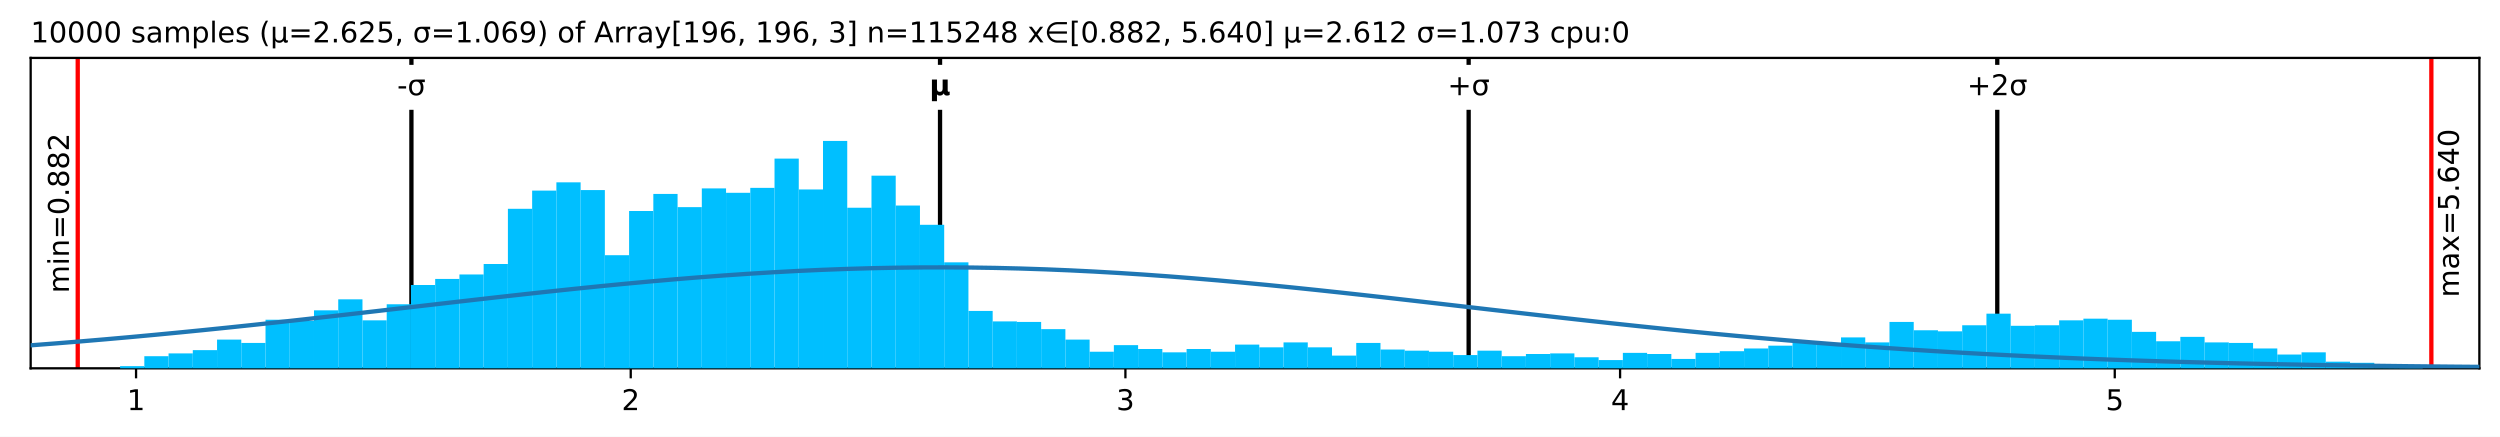
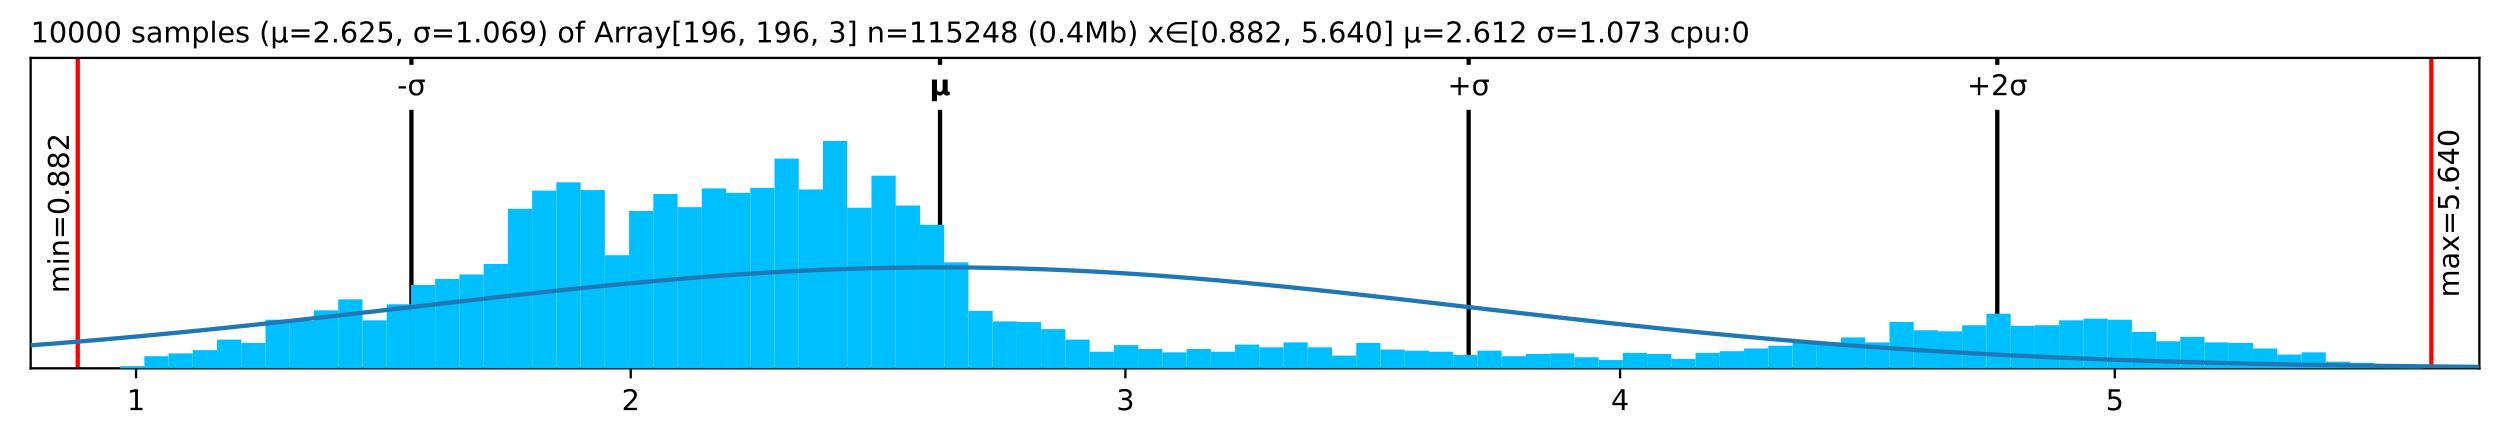
<svg xmlns="http://www.w3.org/2000/svg" xmlns:xlink="http://www.w3.org/1999/xlink" width="872.4pt" height="152.406pt" viewBox="0 0 872.4 152.406" version="1.1">
  <defs>
    <style type="text/css">*{stroke-linejoin: round; stroke-linecap: butt}</style>
  </defs>
  <g id="figure_1">
    <g id="patch_1">
      <path d="M 0 152.406  L 872.4 152.406  L 872.4 0  L 0 0  z " style="fill: #ffffff" />
    </g>
    <g id="axes_1">
      <g id="patch_2">
        <path d="M 10.7 128.528  L 865.2 128.528  L 865.2 20.214  L 10.7 20.214  z " style="fill: #ffffff" />
      </g>
      <g id="matplotlib.axis_1">
        <g id="xtick_1">
          <g id="line2d_1">
            <defs>
              <path id="m8f1de1206a" d="M 0 0  L 0 3.5  " style="stroke: #000000; stroke-width: 0.8" />
            </defs>
            <g>
              <use xlink:href="#m8f1de1206a" x="47.479" y="128.528" style="stroke: #000000; stroke-width: 0.8" />
            </g>
          </g>
          <g id="text_1">
            <g transform="translate(44.29791 143.1266) scale(0.1 -0.1)">
              <defs>
                <path id="DejaVuSans-31" d="M 794 531  L 1825 531  L 1825 4091  L 703 3866  L 703 4441  L 1819 4666  L 2450 4666  L 2450 531  L 3481 531  L 3481 0  L 794 0  L 794 531  z " transform="scale(0.015625)" />
              </defs>
              <use xlink:href="#DejaVuSans-31" />
            </g>
          </g>
        </g>
        <g id="xtick_2">
          <g id="line2d_2">
            <g>
              <use xlink:href="#m8f1de1206a" x="220.101" y="128.528" style="stroke: #000000; stroke-width: 0.8" />
            </g>
          </g>
          <g id="text_2">
            <g transform="translate(216.9198 143.1266) scale(0.1 -0.1)">
              <defs>
                <path id="DejaVuSans-32" d="M 1228 531  L 3431 531  L 3431 0  L 469 0  L 469 531  Q 828 903 1448 1529  Q 2069 2156 2228 2338  Q 2531 2678 2651 2914  Q 2772 3150 2772 3378  Q 2772 3750 2511 3984  Q 2250 4219 1831 4219  Q 1534 4219 1204 4116  Q 875 4013 500 3803  L 500 4441  Q 881 4594 1212 4672  Q 1544 4750 1819 4750  Q 2544 4750 2975 4387  Q 3406 4025 3406 3419  Q 3406 3131 3298 2873  Q 3191 2616 2906 2266  Q 2828 2175 2409 1742  Q 1991 1309 1228 531  z " transform="scale(0.015625)" />
              </defs>
              <use xlink:href="#DejaVuSans-32" />
            </g>
          </g>
        </g>
        <g id="xtick_3">
          <g id="line2d_3">
            <g>
              <use xlink:href="#m8f1de1206a" x="392.723" y="128.528" style="stroke: #000000; stroke-width: 0.8" />
            </g>
          </g>
          <g id="text_3">
            <g transform="translate(389.5416 143.1266) scale(0.1 -0.1)">
              <defs>
                <path id="DejaVuSans-33" d="M 2597 2516  Q 3050 2419 3304 2112  Q 3559 1806 3559 1356  Q 3559 666 3084 287  Q 2609 -91 1734 -91  Q 1441 -91 1130 -33  Q 819 25 488 141  L 488 750  Q 750 597 1062 519  Q 1375 441 1716 441  Q 2309 441 2620 675  Q 2931 909 2931 1356  Q 2931 1769 2642 2001  Q 2353 2234 1838 2234  L 1294 2234  L 1294 2753  L 1863 2753  Q 2328 2753 2575 2939  Q 2822 3125 2822 3475  Q 2822 3834 2567 4026  Q 2313 4219 1838 4219  Q 1578 4219 1281 4162  Q 984 4106 628 3988  L 628 4550  Q 988 4650 1302 4700  Q 1616 4750 1894 4750  Q 2613 4750 3031 4423  Q 3450 4097 3450 3541  Q 3450 3153 3228 2886  Q 3006 2619 2597 2516  z " transform="scale(0.015625)" />
              </defs>
              <use xlink:href="#DejaVuSans-33" />
            </g>
          </g>
        </g>
        <g id="xtick_4">
          <g id="line2d_4">
            <g>
              <use xlink:href="#m8f1de1206a" x="565.345" y="128.528" style="stroke: #000000; stroke-width: 0.8" />
            </g>
          </g>
          <g id="text_4">
            <g transform="translate(562.1635 143.1266) scale(0.1 -0.1)">
              <defs>
                <path id="DejaVuSans-34" d="M 2419 4116  L 825 1625  L 2419 1625  L 2419 4116  z M 2253 4666  L 3047 4666  L 3047 1625  L 3713 1625  L 3713 1100  L 3047 1100  L 3047 0  L 2419 0  L 2419 1100  L 313 1100  L 313 1709  L 2253 4666  z " transform="scale(0.015625)" />
              </defs>
              <use xlink:href="#DejaVuSans-34" />
            </g>
          </g>
        </g>
        <g id="xtick_5">
          <g id="line2d_5">
            <g>
              <use xlink:href="#m8f1de1206a" x="737.967" y="128.528" style="stroke: #000000; stroke-width: 0.8" />
            </g>
          </g>
          <g id="text_5">
            <g transform="translate(734.7853 143.1266) scale(0.1 -0.1)">
              <defs>
                <path id="DejaVuSans-35" d="M 691 4666  L 3169 4666  L 3169 4134  L 1269 4134  L 1269 2991  Q 1406 3038 1543 3061  Q 1681 3084 1819 3084  Q 2600 3084 3056 2656  Q 3513 2228 3513 1497  Q 3513 744 3044 326  Q 2575 -91 1722 -91  Q 1428 -91 1123 -41  Q 819 9 494 109  L 494 744  Q 775 591 1075 516  Q 1375 441 1709 441  Q 2250 441 2565 725  Q 2881 1009 2881 1497  Q 2881 1984 2565 2268  Q 2250 2553 1709 2553  Q 1456 2553 1204 2497  Q 953 2441 691 2322  L 691 4666  z " transform="scale(0.015625)" />
              </defs>
              <use xlink:href="#DejaVuSans-35" />
            </g>
          </g>
        </g>
      </g>
      <g id="matplotlib.axis_2" />
      <g id="line2d_6">
        <path d="M 143.567 128.528  L 143.567 20.214  " clip-path="url(#pe38d55bcb6)" style="fill: none; stroke: #000000; stroke-width: 1.5; stroke-linecap: square" />
      </g>
      <g id="line2d_7">
        <path d="M 328.034 128.528  L 328.034 20.214  " clip-path="url(#pe38d55bcb6)" style="fill: none; stroke: #000000; stroke-width: 1.5; stroke-linecap: square" />
      </g>
      <g id="line2d_8">
        <path d="M 512.5 128.528  L 512.5 20.214  " clip-path="url(#pe38d55bcb6)" style="fill: none; stroke: #000000; stroke-width: 1.5; stroke-linecap: square" />
      </g>
      <g id="line2d_9">
        <path d="M 696.967 128.528  L 696.967 20.214  " clip-path="url(#pe38d55bcb6)" style="fill: none; stroke: #000000; stroke-width: 1.5; stroke-linecap: square" />
      </g>
      <g id="line2d_10">
        <path d="M 27.126 128.528  L 27.126 20.214  " clip-path="url(#pe38d55bcb6)" style="fill: none; stroke: #ff0000; stroke-width: 1.5; stroke-linecap: square" />
      </g>
      <g id="line2d_11">
        <path d="M 848.445 128.528  L 848.445 20.214  " clip-path="url(#pe38d55bcb6)" style="fill: none; stroke: #ff0000; stroke-width: 1.5; stroke-linecap: square" />
      </g>
      <g id="patch_3">
        <path d="M 10.7 128.528  L 10.7 20.214  " style="fill: none; stroke: #000000; stroke-width: 0.8; stroke-linejoin: miter; stroke-linecap: square" />
      </g>
      <g id="patch_4">
        <path d="M 865.2 128.528  L 865.2 20.214  " style="fill: none; stroke: #000000; stroke-width: 0.8; stroke-linejoin: miter; stroke-linecap: square" />
      </g>
      <g id="patch_5">
        <path d="M 10.7 128.528  L 865.2 128.528  " style="fill: none; stroke: #000000; stroke-width: 0.8; stroke-linejoin: miter; stroke-linecap: square" />
      </g>
      <g id="patch_6">
        <path d="M 10.7 20.214  L 865.2 20.214  " style="fill: none; stroke: #000000; stroke-width: 0.8; stroke-linejoin: miter; stroke-linecap: square" />
      </g>
      <g id="text_6">
        <g id="patch_7">
          <path d="M 26.126 102.303  L 26.126 46.439  Q 26.126 46.439 26.126 46.439  L 16.448 46.439  Q 16.448 46.439 16.448 46.439  L 16.448 102.303  Q 16.448 102.303 16.448 102.303  L 26.126 102.303  Q 26.126 102.303 26.126 102.303  z " style="fill: #ffffff" />
        </g>
        <g transform="translate(24.04668 102.3032) rotate(-90) scale(0.1 -0.1)">
          <defs>
            <path id="DejaVuSans-6d" d="M 3328 2828  Q 3544 3216 3844 3400  Q 4144 3584 4550 3584  Q 5097 3584 5394 3201  Q 5691 2819 5691 2113  L 5691 0  L 5113 0  L 5113 2094  Q 5113 2597 4934 2840  Q 4756 3084 4391 3084  Q 3944 3084 3684 2787  Q 3425 2491 3425 1978  L 3425 0  L 2847 0  L 2847 2094  Q 2847 2600 2669 2842  Q 2491 3084 2119 3084  Q 1678 3084 1418 2786  Q 1159 2488 1159 1978  L 1159 0  L 581 0  L 581 3500  L 1159 3500  L 1159 2956  Q 1356 3278 1631 3431  Q 1906 3584 2284 3584  Q 2666 3584 2933 3390  Q 3200 3197 3328 2828  z " transform="scale(0.015625)" />
            <path id="DejaVuSans-69" d="M 603 3500  L 1178 3500  L 1178 0  L 603 0  L 603 3500  z M 603 4863  L 1178 4863  L 1178 4134  L 603 4134  L 603 4863  z " transform="scale(0.015625)" />
            <path id="DejaVuSans-6e" d="M 3513 2113  L 3513 0  L 2938 0  L 2938 2094  Q 2938 2591 2744 2837  Q 2550 3084 2163 3084  Q 1697 3084 1428 2787  Q 1159 2491 1159 1978  L 1159 0  L 581 0  L 581 3500  L 1159 3500  L 1159 2956  Q 1366 3272 1645 3428  Q 1925 3584 2291 3584  Q 2894 3584 3203 3211  Q 3513 2838 3513 2113  z " transform="scale(0.015625)" />
            <path id="DejaVuSans-3d" d="M 678 2906  L 4684 2906  L 4684 2381  L 678 2381  L 678 2906  z M 678 1631  L 4684 1631  L 4684 1100  L 678 1100  L 678 1631  z " transform="scale(0.015625)" />
            <path id="DejaVuSans-30" d="M 2034 4250  Q 1547 4250 1301 3770  Q 1056 3291 1056 2328  Q 1056 1369 1301 889  Q 1547 409 2034 409  Q 2525 409 2770 889  Q 3016 1369 3016 2328  Q 3016 3291 2770 3770  Q 2525 4250 2034 4250  z M 2034 4750  Q 2819 4750 3233 4129  Q 3647 3509 3647 2328  Q 3647 1150 3233 529  Q 2819 -91 2034 -91  Q 1250 -91 836 529  Q 422 1150 422 2328  Q 422 3509 836 4129  Q 1250 4750 2034 4750  z " transform="scale(0.015625)" />
            <path id="DejaVuSans-2e" d="M 684 794  L 1344 794  L 1344 0  L 684 0  L 684 794  z " transform="scale(0.015625)" />
            <path id="DejaVuSans-38" d="M 2034 2216  Q 1584 2216 1326 1975  Q 1069 1734 1069 1313  Q 1069 891 1326 650  Q 1584 409 2034 409  Q 2484 409 2743 651  Q 3003 894 3003 1313  Q 3003 1734 2745 1975  Q 2488 2216 2034 2216  z M 1403 2484  Q 997 2584 770 2862  Q 544 3141 544 3541  Q 544 4100 942 4425  Q 1341 4750 2034 4750  Q 2731 4750 3128 4425  Q 3525 4100 3525 3541  Q 3525 3141 3298 2862  Q 3072 2584 2669 2484  Q 3125 2378 3379 2068  Q 3634 1759 3634 1313  Q 3634 634 3220 271  Q 2806 -91 2034 -91  Q 1263 -91 848 271  Q 434 634 434 1313  Q 434 1759 690 2068  Q 947 2378 1403 2484  z M 1172 3481  Q 1172 3119 1398 2916  Q 1625 2713 2034 2713  Q 2441 2713 2670 2916  Q 2900 3119 2900 3481  Q 2900 3844 2670 4047  Q 2441 4250 2034 4250  Q 1625 4250 1398 4047  Q 1172 3844 1172 3481  z " transform="scale(0.015625)" />
          </defs>
          <use xlink:href="#DejaVuSans-6d" />
          <use xlink:href="#DejaVuSans-69" x="97.412" />
          <use xlink:href="#DejaVuSans-6e" x="125.195" />
          <use xlink:href="#DejaVuSans-3d" x="188.574" />
          <use xlink:href="#DejaVuSans-30" x="272.363" />
          <use xlink:href="#DejaVuSans-2e" x="335.986" />
          <use xlink:href="#DejaVuSans-38" x="367.773" />
          <use xlink:href="#DejaVuSans-38" x="431.396" />
          <use xlink:href="#DejaVuSans-32" x="495.02" />
        </g>
      </g>
      <g id="text_7">
        <g id="patch_8">
          <path d="M 860.123 103.769  L 860.123 44.973  Q 860.123 44.973 860.123 44.973  L 850.445 44.973  Q 850.445 44.973 850.445 44.973  L 850.445 103.769  Q 850.445 103.769 850.445 103.769  L 860.123 103.769  Q 860.123 103.769 860.123 103.769  z " style="fill: #ffffff" />
        </g>
        <g transform="translate(858.0431 103.7688) rotate(-90) scale(0.1 -0.1)">
          <defs>
            <path id="DejaVuSans-61" d="M 2194 1759  Q 1497 1759 1228 1600  Q 959 1441 959 1056  Q 959 750 1161 570  Q 1363 391 1709 391  Q 2188 391 2477 730  Q 2766 1069 2766 1631  L 2766 1759  L 2194 1759  z M 3341 1997  L 3341 0  L 2766 0  L 2766 531  Q 2569 213 2275 61  Q 1981 -91 1556 -91  Q 1019 -91 701 211  Q 384 513 384 1019  Q 384 1609 779 1909  Q 1175 2209 1959 2209  L 2766 2209  L 2766 2266  Q 2766 2663 2505 2880  Q 2244 3097 1772 3097  Q 1472 3097 1187 3025  Q 903 2953 641 2809  L 641 3341  Q 956 3463 1253 3523  Q 1550 3584 1831 3584  Q 2591 3584 2966 3190  Q 3341 2797 3341 1997  z " transform="scale(0.015625)" />
            <path id="DejaVuSans-78" d="M 3513 3500  L 2247 1797  L 3578 0  L 2900 0  L 1881 1375  L 863 0  L 184 0  L 1544 1831  L 300 3500  L 978 3500  L 1906 2253  L 2834 3500  L 3513 3500  z " transform="scale(0.015625)" />
            <path id="DejaVuSans-36" d="M 2113 2584  Q 1688 2584 1439 2293  Q 1191 2003 1191 1497  Q 1191 994 1439 701  Q 1688 409 2113 409  Q 2538 409 2786 701  Q 3034 994 3034 1497  Q 3034 2003 2786 2293  Q 2538 2584 2113 2584  z M 3366 4563  L 3366 3988  Q 3128 4100 2886 4159  Q 2644 4219 2406 4219  Q 1781 4219 1451 3797  Q 1122 3375 1075 2522  Q 1259 2794 1537 2939  Q 1816 3084 2150 3084  Q 2853 3084 3261 2657  Q 3669 2231 3669 1497  Q 3669 778 3244 343  Q 2819 -91 2113 -91  Q 1303 -91 875 529  Q 447 1150 447 2328  Q 447 3434 972 4092  Q 1497 4750 2381 4750  Q 2619 4750 2861 4703  Q 3103 4656 3366 4563  z " transform="scale(0.015625)" />
          </defs>
          <use xlink:href="#DejaVuSans-6d" />
          <use xlink:href="#DejaVuSans-61" x="97.412" />
          <use xlink:href="#DejaVuSans-78" x="158.691" />
          <use xlink:href="#DejaVuSans-3d" x="217.871" />
          <use xlink:href="#DejaVuSans-35" x="301.66" />
          <use xlink:href="#DejaVuSans-2e" x="365.283" />
          <use xlink:href="#DejaVuSans-36" x="397.07" />
          <use xlink:href="#DejaVuSans-34" x="460.693" />
          <use xlink:href="#DejaVuSans-30" x="524.316" />
        </g>
      </g>
      <g id="text_8">
        <g transform="translate(10.7 14.79844) scale(0.1 -0.1)">
          <defs>
            <path id="DejaVuSans-20" transform="scale(0.015625)" />
            <path id="DejaVuSans-73" d="M 2834 3397  L 2834 2853  Q 2591 2978 2328 3040  Q 2066 3103 1784 3103  Q 1356 3103 1142 2972  Q 928 2841 928 2578  Q 928 2378 1081 2264  Q 1234 2150 1697 2047  L 1894 2003  Q 2506 1872 2764 1633  Q 3022 1394 3022 966  Q 3022 478 2636 193  Q 2250 -91 1575 -91  Q 1294 -91 989 -36  Q 684 19 347 128  L 347 722  Q 666 556 975 473  Q 1284 391 1588 391  Q 1994 391 2212 530  Q 2431 669 2431 922  Q 2431 1156 2273 1281  Q 2116 1406 1581 1522  L 1381 1569  Q 847 1681 609 1914  Q 372 2147 372 2553  Q 372 3047 722 3315  Q 1072 3584 1716 3584  Q 2034 3584 2315 3537  Q 2597 3491 2834 3397  z " transform="scale(0.015625)" />
            <path id="DejaVuSans-70" d="M 1159 525  L 1159 -1331  L 581 -1331  L 581 3500  L 1159 3500  L 1159 2969  Q 1341 3281 1617 3432  Q 1894 3584 2278 3584  Q 2916 3584 3314 3078  Q 3713 2572 3713 1747  Q 3713 922 3314 415  Q 2916 -91 2278 -91  Q 1894 -91 1617 61  Q 1341 213 1159 525  z M 3116 1747  Q 3116 2381 2855 2742  Q 2594 3103 2138 3103  Q 1681 3103 1420 2742  Q 1159 2381 1159 1747  Q 1159 1113 1420 752  Q 1681 391 2138 391  Q 2594 391 2855 752  Q 3116 1113 3116 1747  z " transform="scale(0.015625)" />
            <path id="DejaVuSans-6c" d="M 603 4863  L 1178 4863  L 1178 0  L 603 0  L 603 4863  z " transform="scale(0.015625)" />
            <path id="DejaVuSans-65" d="M 3597 1894  L 3597 1613  L 953 1613  Q 991 1019 1311 708  Q 1631 397 2203 397  Q 2534 397 2845 478  Q 3156 559 3463 722  L 3463 178  Q 3153 47 2828 -22  Q 2503 -91 2169 -91  Q 1331 -91 842 396  Q 353 884 353 1716  Q 353 2575 817 3079  Q 1281 3584 2069 3584  Q 2775 3584 3186 3129  Q 3597 2675 3597 1894  z M 3022 2063  Q 3016 2534 2758 2815  Q 2500 3097 2075 3097  Q 1594 3097 1305 2825  Q 1016 2553 972 2059  L 3022 2063  z " transform="scale(0.015625)" />
            <path id="DejaVuSans-28" d="M 1984 4856  Q 1566 4138 1362 3434  Q 1159 2731 1159 2009  Q 1159 1288 1364 580  Q 1569 -128 1984 -844  L 1484 -844  Q 1016 -109 783 600  Q 550 1309 550 2009  Q 550 2706 781 3412  Q 1013 4119 1484 4856  L 1984 4856  z " transform="scale(0.015625)" />
            <path id="DejaVuSans-3bc" d="M 544 -1331  L 544 3500  L 1119 3500  L 1119 1325  Q 1119 872 1334 640  Q 1550 409 1972 409  Q 2434 409 2667 671  Q 2900 934 2900 1459  L 2900 3500  L 3475 3500  L 3475 806  Q 3475 619 3529 530  Q 3584 441 3700 441  Q 3728 441 3778 458  Q 3828 475 3916 513  L 3916 50  Q 3788 -22 3673 -56  Q 3559 -91 3450 -91  Q 3234 -91 3106 31  Q 2978 153 2931 403  Q 2775 156 2548 32  Q 2322 -91 2016 -91  Q 1697 -91 1473 31  Q 1250 153 1119 397  L 1119 -1331  L 544 -1331  z " transform="scale(0.015625)" />
            <path id="DejaVuSans-2c" d="M 750 794  L 1409 794  L 1409 256  L 897 -744  L 494 -744  L 750 256  L 750 794  z " transform="scale(0.015625)" />
            <path id="DejaVuSans-3c3" d="M 1959 3044  Q 1484 3044 1228 2700  Q 959 2341 959 1747  Q 959 1119 1226 758  Q 1494 397 1959 397  Q 2419 397 2687 759  Q 2956 1122 2956 1747  Q 2956 2319 2688 2700  Q 2441 3044 1959 3044  z M 1959 3500  L 3869 3500  L 3869 2925  L 3225 2925  Q 3566 2438 3566 1747  Q 3566 888 3138 400  Q 2709 -91 1959 -91  Q 1206 -91 781 400  Q 353 888 353 1747  Q 353 2613 781 3097  Q 1134 3500 1959 3500  z " transform="scale(0.015625)" />
            <path id="DejaVuSans-39" d="M 703 97  L 703 672  Q 941 559 1184 500  Q 1428 441 1663 441  Q 2288 441 2617 861  Q 2947 1281 2994 2138  Q 2813 1869 2534 1725  Q 2256 1581 1919 1581  Q 1219 1581 811 2004  Q 403 2428 403 3163  Q 403 3881 828 4315  Q 1253 4750 1959 4750  Q 2769 4750 3195 4129  Q 3622 3509 3622 2328  Q 3622 1225 3098 567  Q 2575 -91 1691 -91  Q 1453 -91 1209 -44  Q 966 3 703 97  z M 1959 2075  Q 2384 2075 2632 2365  Q 2881 2656 2881 3163  Q 2881 3666 2632 3958  Q 2384 4250 1959 4250  Q 1534 4250 1286 3958  Q 1038 3666 1038 3163  Q 1038 2656 1286 2365  Q 1534 2075 1959 2075  z " transform="scale(0.015625)" />
            <path id="DejaVuSans-29" d="M 513 4856  L 1013 4856  Q 1481 4119 1714 3412  Q 1947 2706 1947 2009  Q 1947 1309 1714 600  Q 1481 -109 1013 -844  L 513 -844  Q 928 -128 1133 580  Q 1338 1288 1338 2009  Q 1338 2731 1133 3434  Q 928 4138 513 4856  z " transform="scale(0.015625)" />
            <path id="DejaVuSans-6f" d="M 1959 3097  Q 1497 3097 1228 2736  Q 959 2375 959 1747  Q 959 1119 1226 758  Q 1494 397 1959 397  Q 2419 397 2687 759  Q 2956 1122 2956 1747  Q 2956 2369 2687 2733  Q 2419 3097 1959 3097  z M 1959 3584  Q 2709 3584 3137 3096  Q 3566 2609 3566 1747  Q 3566 888 3137 398  Q 2709 -91 1959 -91  Q 1206 -91 779 398  Q 353 888 353 1747  Q 353 2609 779 3096  Q 1206 3584 1959 3584  z " transform="scale(0.015625)" />
            <path id="DejaVuSans-66" d="M 2375 4863  L 2375 4384  L 1825 4384  Q 1516 4384 1395 4259  Q 1275 4134 1275 3809  L 1275 3500  L 2222 3500  L 2222 3053  L 1275 3053  L 1275 0  L 697 0  L 697 3053  L 147 3053  L 147 3500  L 697 3500  L 697 3744  Q 697 4328 969 4595  Q 1241 4863 1831 4863  L 2375 4863  z " transform="scale(0.015625)" />
            <path id="DejaVuSans-41" d="M 2188 4044  L 1331 1722  L 3047 1722  L 2188 4044  z M 1831 4666  L 2547 4666  L 4325 0  L 3669 0  L 3244 1197  L 1141 1197  L 716 0  L 50 0  L 1831 4666  z " transform="scale(0.015625)" />
            <path id="DejaVuSans-72" d="M 2631 2963  Q 2534 3019 2420 3045  Q 2306 3072 2169 3072  Q 1681 3072 1420 2755  Q 1159 2438 1159 1844  L 1159 0  L 581 0  L 581 3500  L 1159 3500  L 1159 2956  Q 1341 3275 1631 3429  Q 1922 3584 2338 3584  Q 2397 3584 2469 3576  Q 2541 3569 2628 3553  L 2631 2963  z " transform="scale(0.015625)" />
            <path id="DejaVuSans-79" d="M 2059 -325  Q 1816 -950 1584 -1140  Q 1353 -1331 966 -1331  L 506 -1331  L 506 -850  L 844 -850  Q 1081 -850 1212 -737  Q 1344 -625 1503 -206  L 1606 56  L 191 3500  L 800 3500  L 1894 763  L 2988 3500  L 3597 3500  L 2059 -325  z " transform="scale(0.015625)" />
            <path id="DejaVuSans-5b" d="M 550 4863  L 1875 4863  L 1875 4416  L 1125 4416  L 1125 -397  L 1875 -397  L 1875 -844  L 550 -844  L 550 4863  z " transform="scale(0.015625)" />
            <path id="DejaVuSans-5d" d="M 1947 4863  L 1947 -844  L 622 -844  L 622 -397  L 1369 -397  L 1369 4416  L 622 4416  L 622 4863  L 1947 4863  z " transform="scale(0.015625)" />
+             <path id="DejaVuSans-4d" d="M 628 4666  L 1569 4666  L 2759 1491  L 3956 4666  L 4897 4666  L 4897 0  L 4281 0  L 4281 4097  L 3078 897  L 2444 897  L 1241 4097  L 1241 0  L 628 0  L 628 4666  z " transform="scale(0.015625)" />
+             <path id="DejaVuSans-62" d="M 3116 1747  Q 3116 2381 2855 2742  Q 2594 3103 2138 3103  Q 1681 3103 1420 2742  Q 1159 2381 1159 1747  Q 1159 1113 1420 752  Q 1681 391 2138 391  Q 2594 391 2855 752  Q 3116 1113 3116 1747  z M 1159 2969  Q 1341 3281 1617 3432  Q 1894 3584 2278 3584  Q 2916 3584 3314 3078  Q 3713 2572 3713 1747  Q 3713 922 3314 415  Q 2916 -91 2278 -91  Q 1894 -91 1617 61  Q 1341 213 1159 525  L 1159 0  L 581 0  L 581 4863  L 1159 4863  L 1159 2969  z " transform="scale(0.015625)" />
            <path id="DejaVuSans-2208" d="M 1072 1959  Q 1094 1728 1291 1353  Q 1522 919 1959 675  Q 2388 438 2850 434  L 5028 434  L 5028 -63  L 2850 -63  Q 2250 -63 1695 246  Q 1141 556 844 1106  Q 547 1656 547 2241  Q 547 2819 844 3369  Q 1141 3919 1695 4231  Q 2250 4544 2850 4544  L 5028 4544  L 5028 4047  L 2850 4047  Q 2388 4044 1959 3803  Q 1525 3556 1291 3125  Q 1091 2750 1063 2459  L 5028 2459  L 5028 1959  L 1072 1959  z " transform="scale(0.015625)" />
            <path id="DejaVuSans-37" d="M 525 4666  L 3525 4666  L 3525 4397  L 1831 0  L 1172 0  L 2766 4134  L 525 4134  L 525 4666  z " transform="scale(0.015625)" />
            <path id="DejaVuSans-63" d="M 3122 3366  L 3122 2828  Q 2878 2963 2633 3030  Q 2388 3097 2138 3097  Q 1578 3097 1268 2742  Q 959 2388 959 1747  Q 959 1106 1268 751  Q 1578 397 2138 397  Q 2388 397 2633 464  Q 2878 531 3122 666  L 3122 134  Q 2881 22 2623 -34  Q 2366 -91 2075 -91  Q 1284 -91 818 406  Q 353 903 353 1747  Q 353 2603 823 3093  Q 1294 3584 2113 3584  Q 2378 3584 2631 3529  Q 2884 3475 3122 3366  z " transform="scale(0.015625)" />
            <path id="DejaVuSans-75" d="M 544 1381  L 544 3500  L 1119 3500  L 1119 1403  Q 1119 906 1312 657  Q 1506 409 1894 409  Q 2359 409 2629 706  Q 2900 1003 2900 1516  L 2900 3500  L 3475 3500  L 3475 0  L 2900 0  L 2900 538  Q 2691 219 2414 64  Q 2138 -91 1772 -91  Q 1169 -91 856 284  Q 544 659 544 1381  z M 1991 3584  L 1991 3584  z " transform="scale(0.015625)" />
            <path id="DejaVuSans-3a" d="M 750 794  L 1409 794  L 1409 0  L 750 0  L 750 794  z M 750 3309  L 1409 3309  L 1409 2516  L 750 2516  L 750 3309  z " transform="scale(0.015625)" />
          </defs>
          <use xlink:href="#DejaVuSans-31" />
          <use xlink:href="#DejaVuSans-30" x="63.623" />
          <use xlink:href="#DejaVuSans-30" x="127.246" />
          <use xlink:href="#DejaVuSans-30" x="190.869" />
          <use xlink:href="#DejaVuSans-30" x="254.492" />
          <use xlink:href="#DejaVuSans-20" x="318.115" />
          <use xlink:href="#DejaVuSans-73" x="349.902" />
          <use xlink:href="#DejaVuSans-61" x="402.002" />
          <use xlink:href="#DejaVuSans-6d" x="463.281" />
          <use xlink:href="#DejaVuSans-70" x="560.693" />
          <use xlink:href="#DejaVuSans-6c" x="624.17" />
          <use xlink:href="#DejaVuSans-65" x="651.953" />
          <use xlink:href="#DejaVuSans-73" x="713.477" />
          <use xlink:href="#DejaVuSans-20" x="765.576" />
          <use xlink:href="#DejaVuSans-28" x="797.363" />
          <use xlink:href="#DejaVuSans-3bc" x="836.377" />
          <use xlink:href="#DejaVuSans-3d" x="900" />
          <use xlink:href="#DejaVuSans-32" x="983.789" />
          <use xlink:href="#DejaVuSans-2e" x="1047.412" />
          <use xlink:href="#DejaVuSans-36" x="1079.199" />
          <use xlink:href="#DejaVuSans-32" x="1142.822" />
          <use xlink:href="#DejaVuSans-35" x="1206.445" />
          <use xlink:href="#DejaVuSans-2c" x="1270.068" />
          <use xlink:href="#DejaVuSans-20" x="1301.855" />
          <use xlink:href="#DejaVuSans-3c3" x="1333.643" />
          <use xlink:href="#DejaVuSans-3d" x="1397.021" />
          <use xlink:href="#DejaVuSans-31" x="1480.811" />
          <use xlink:href="#DejaVuSans-2e" x="1544.434" />
          <use xlink:href="#DejaVuSans-30" x="1576.221" />
          <use xlink:href="#DejaVuSans-36" x="1639.844" />
          <use xlink:href="#DejaVuSans-39" x="1703.467" />
          <use xlink:href="#DejaVuSans-29" x="1767.09" />
          <use xlink:href="#DejaVuSans-20" x="1806.104" />
          <use xlink:href="#DejaVuSans-6f" x="1837.891" />
          <use xlink:href="#DejaVuSans-66" x="1899.072" />
          <use xlink:href="#DejaVuSans-20" x="1934.277" />
          <use xlink:href="#DejaVuSans-41" x="1966.064" />
          <use xlink:href="#DejaVuSans-72" x="2034.473" />
          <use xlink:href="#DejaVuSans-72" x="2073.836" />
          <use xlink:href="#DejaVuSans-61" x="2114.949" />
          <use xlink:href="#DejaVuSans-79" x="2176.229" />
          <use xlink:href="#DejaVuSans-5b" x="2235.408" />
          <use xlink:href="#DejaVuSans-31" x="2274.422" />
          <use xlink:href="#DejaVuSans-39" x="2338.045" />
          <use xlink:href="#DejaVuSans-36" x="2401.668" />
          <use xlink:href="#DejaVuSans-2c" x="2465.291" />
          <use xlink:href="#DejaVuSans-20" x="2497.078" />
          <use xlink:href="#DejaVuSans-31" x="2528.865" />
          <use xlink:href="#DejaVuSans-39" x="2592.488" />
          <use xlink:href="#DejaVuSans-36" x="2656.111" />
          <use xlink:href="#DejaVuSans-2c" x="2719.734" />
          <use xlink:href="#DejaVuSans-20" x="2751.521" />
          <use xlink:href="#DejaVuSans-33" x="2783.309" />
          <use xlink:href="#DejaVuSans-5d" x="2846.932" />
          <use xlink:href="#DejaVuSans-20" x="2885.945" />
          <use xlink:href="#DejaVuSans-6e" x="2917.732" />
          <use xlink:href="#DejaVuSans-3d" x="2981.111" />
          <use xlink:href="#DejaVuSans-31" x="3064.9" />
          <use xlink:href="#DejaVuSans-31" x="3128.523" />
          <use xlink:href="#DejaVuSans-35" x="3192.146" />
          <use xlink:href="#DejaVuSans-32" x="3255.77" />
          <use xlink:href="#DejaVuSans-34" x="3319.393" />
          <use xlink:href="#DejaVuSans-38" x="3383.016" />
          <use xlink:href="#DejaVuSans-20" x="3446.639" />
-           <use xlink:href="#DejaVuSans-78" x="3478.426" />
-           <use xlink:href="#DejaVuSans-2208" x="3537.605" />
-           <use xlink:href="#DejaVuSans-5b" x="3624.715" />
-           <use xlink:href="#DejaVuSans-30" x="3663.729" />
-           <use xlink:href="#DejaVuSans-2e" x="3727.352" />
-           <use xlink:href="#DejaVuSans-38" x="3759.139" />
-           <use xlink:href="#DejaVuSans-38" x="3822.762" />
-           <use xlink:href="#DejaVuSans-32" x="3886.385" />
-           <use xlink:href="#DejaVuSans-2c" x="3950.008" />
-           <use xlink:href="#DejaVuSans-20" x="3981.795" />
-           <use xlink:href="#DejaVuSans-35" x="4013.582" />
-           <use xlink:href="#DejaVuSans-2e" x="4077.205" />
-           <use xlink:href="#DejaVuSans-36" x="4108.992" />
-           <use xlink:href="#DejaVuSans-34" x="4172.615" />
-           <use xlink:href="#DejaVuSans-30" x="4236.238" />
-           <use xlink:href="#DejaVuSans-5d" x="4299.861" />
-           <use xlink:href="#DejaVuSans-20" x="4338.875" />
-           <use xlink:href="#DejaVuSans-3bc" x="4370.662" />
-           <use xlink:href="#DejaVuSans-3d" x="4434.285" />
-           <use xlink:href="#DejaVuSans-32" x="4518.074" />
-           <use xlink:href="#DejaVuSans-2e" x="4581.697" />
-           <use xlink:href="#DejaVuSans-36" x="4613.484" />
-           <use xlink:href="#DejaVuSans-31" x="4677.107" />
-           <use xlink:href="#DejaVuSans-32" x="4740.73" />
-           <use xlink:href="#DejaVuSans-20" x="4804.354" />
-           <use xlink:href="#DejaVuSans-3c3" x="4836.141" />
-           <use xlink:href="#DejaVuSans-3d" x="4899.52" />
-           <use xlink:href="#DejaVuSans-31" x="4983.309" />
-           <use xlink:href="#DejaVuSans-2e" x="5046.932" />
-           <use xlink:href="#DejaVuSans-30" x="5078.719" />
-           <use xlink:href="#DejaVuSans-37" x="5142.342" />
-           <use xlink:href="#DejaVuSans-33" x="5205.965" />
-           <use xlink:href="#DejaVuSans-20" x="5269.588" />
-           <use xlink:href="#DejaVuSans-63" x="5301.375" />
-           <use xlink:href="#DejaVuSans-70" x="5356.355" />
-           <use xlink:href="#DejaVuSans-75" x="5419.832" />
-           <use xlink:href="#DejaVuSans-3a" x="5483.211" />
-           <use xlink:href="#DejaVuSans-30" x="5516.902" />
+           <use xlink:href="#DejaVuSans-28" x="3478.426" />
+           <use xlink:href="#DejaVuSans-30" x="3517.439" />
+           <use xlink:href="#DejaVuSans-2e" x="3581.062" />
+           <use xlink:href="#DejaVuSans-34" x="3612.85" />
+           <use xlink:href="#DejaVuSans-4d" x="3676.473" />
+           <use xlink:href="#DejaVuSans-62" x="3762.752" />
+           <use xlink:href="#DejaVuSans-29" x="3826.229" />
+           <use xlink:href="#DejaVuSans-20" x="3865.242" />
+           <use xlink:href="#DejaVuSans-78" x="3897.029" />
+           <use xlink:href="#DejaVuSans-2208" x="3956.209" />
+           <use xlink:href="#DejaVuSans-5b" x="4043.318" />
+           <use xlink:href="#DejaVuSans-30" x="4082.332" />
+           <use xlink:href="#DejaVuSans-2e" x="4145.955" />
+           <use xlink:href="#DejaVuSans-38" x="4177.742" />
+           <use xlink:href="#DejaVuSans-38" x="4241.365" />
+           <use xlink:href="#DejaVuSans-32" x="4304.988" />
+           <use xlink:href="#DejaVuSans-2c" x="4368.611" />
+           <use xlink:href="#DejaVuSans-20" x="4400.398" />
+           <use xlink:href="#DejaVuSans-35" x="4432.186" />
+           <use xlink:href="#DejaVuSans-2e" x="4495.809" />
+           <use xlink:href="#DejaVuSans-36" x="4527.596" />
+           <use xlink:href="#DejaVuSans-34" x="4591.219" />
+           <use xlink:href="#DejaVuSans-30" x="4654.842" />
+           <use xlink:href="#DejaVuSans-5d" x="4718.465" />
+           <use xlink:href="#DejaVuSans-20" x="4757.479" />
+           <use xlink:href="#DejaVuSans-3bc" x="4789.266" />
+           <use xlink:href="#DejaVuSans-3d" x="4852.889" />
+           <use xlink:href="#DejaVuSans-32" x="4936.678" />
+           <use xlink:href="#DejaVuSans-2e" x="5000.301" />
+           <use xlink:href="#DejaVuSans-36" x="5032.088" />
+           <use xlink:href="#DejaVuSans-31" x="5095.711" />
+           <use xlink:href="#DejaVuSans-32" x="5159.334" />
+           <use xlink:href="#DejaVuSans-20" x="5222.957" />
+           <use xlink:href="#DejaVuSans-3c3" x="5254.744" />
+           <use xlink:href="#DejaVuSans-3d" x="5318.123" />
+           <use xlink:href="#DejaVuSans-31" x="5401.912" />
+           <use xlink:href="#DejaVuSans-2e" x="5465.535" />
+           <use xlink:href="#DejaVuSans-30" x="5497.322" />
+           <use xlink:href="#DejaVuSans-37" x="5560.945" />
+           <use xlink:href="#DejaVuSans-33" x="5624.568" />
+           <use xlink:href="#DejaVuSans-20" x="5688.191" />
+           <use xlink:href="#DejaVuSans-63" x="5719.979" />
+           <use xlink:href="#DejaVuSans-70" x="5774.959" />
+           <use xlink:href="#DejaVuSans-75" x="5838.436" />
+           <use xlink:href="#DejaVuSans-3a" x="5901.814" />
+           <use xlink:href="#DejaVuSans-30" x="5935.506" />
        </g>
      </g>
      <g id="patch_9">
        <path d="M 41.907 128.528  L 50.365 128.528  L 50.365 127.758  L 41.907 127.758  z " clip-path="url(#pe38d55bcb6)" style="fill: #00bfff" />
      </g>
      <g id="patch_10">
        <path d="M 50.365 128.528  L 58.823 128.528  L 58.823 124.291  L 50.365 124.291  z " clip-path="url(#pe38d55bcb6)" style="fill: #00bfff" />
      </g>
      <g id="patch_11">
        <path d="M 58.823 128.528  L 67.281 128.528  L 67.281 123.328  L 58.823 123.328  z " clip-path="url(#pe38d55bcb6)" style="fill: #00bfff" />
      </g>
      <g id="patch_12">
        <path d="M 67.281 128.528  L 75.74 128.528  L 75.74 122.172  L 67.281 122.172  z " clip-path="url(#pe38d55bcb6)" style="fill: #00bfff" />
      </g>
      <g id="patch_13">
        <path d="M 75.74 128.528  L 84.198 128.528  L 84.198 118.513  L 75.74 118.513  z " clip-path="url(#pe38d55bcb6)" style="fill: #00bfff" />
      </g>
      <g id="patch_14">
        <path d="M 84.198 128.528  L 92.656 128.528  L 92.656 119.669  L 84.198 119.669  z " clip-path="url(#pe38d55bcb6)" style="fill: #00bfff" />
      </g>
      <g id="patch_15">
        <path d="M 92.656 128.528  L 101.114 128.528  L 101.114 111.579  L 92.656 111.579  z " clip-path="url(#pe38d55bcb6)" style="fill: #00bfff" />
      </g>
      <g id="patch_16">
        <path d="M 101.114 128.528  L 109.572 128.528  L 109.572 111.965  L 101.114 111.965  z " clip-path="url(#pe38d55bcb6)" style="fill: #00bfff" />
      </g>
      <g id="patch_17">
        <path d="M 109.572 128.528  L 118.031 128.528  L 118.031 108.305  L 109.572 108.305  z " clip-path="url(#pe38d55bcb6)" style="fill: #00bfff" />
      </g>
      <g id="patch_18">
        <path d="M 118.031 128.528  L 126.489 128.528  L 126.489 104.453  L 118.031 104.453  z " clip-path="url(#pe38d55bcb6)" style="fill: #00bfff" />
      </g>
      <g id="patch_19">
        <path d="M 126.489 128.528  L 134.947 128.528  L 134.947 111.772  L 126.489 111.772  z " clip-path="url(#pe38d55bcb6)" style="fill: #00bfff" />
      </g>
      <g id="patch_20">
        <path d="M 134.947 128.528  L 143.405 128.528  L 143.405 106.187  L 134.947 106.187  z " clip-path="url(#pe38d55bcb6)" style="fill: #00bfff" />
      </g>
      <g id="patch_21">
        <path d="M 143.405 128.528  L 151.863 128.528  L 151.863 99.446  L 143.405 99.446  z " clip-path="url(#pe38d55bcb6)" style="fill: #00bfff" />
      </g>
      <g id="patch_22">
        <path d="M 151.863 128.528  L 160.322 128.528  L 160.322 97.327  L 151.863 97.327  z " clip-path="url(#pe38d55bcb6)" style="fill: #00bfff" />
      </g>
      <g id="patch_23">
        <path d="M 160.322 128.528  L 168.78 128.528  L 168.78 95.786  L 160.322 95.786  z " clip-path="url(#pe38d55bcb6)" style="fill: #00bfff" />
      </g>
      <g id="patch_24">
        <path d="M 168.78 128.528  L 177.238 128.528  L 177.238 92.127  L 168.78 92.127  z " clip-path="url(#pe38d55bcb6)" style="fill: #00bfff" />
      </g>
      <g id="patch_25">
        <path d="M 177.238 128.528  L 185.696 128.528  L 185.696 72.867  L 177.238 72.867  z " clip-path="url(#pe38d55bcb6)" style="fill: #00bfff" />
      </g>
      <g id="patch_26">
        <path d="M 185.696 128.528  L 194.155 128.528  L 194.155 66.511  L 185.696 66.511  z " clip-path="url(#pe38d55bcb6)" style="fill: #00bfff" />
      </g>
      <g id="patch_27">
        <path d="M 194.155 128.528  L 202.613 128.528  L 202.613 63.622  L 194.155 63.622  z " clip-path="url(#pe38d55bcb6)" style="fill: #00bfff" />
      </g>
      <g id="patch_28">
        <path d="M 202.613 128.528  L 211.071 128.528  L 211.071 66.318  L 202.613 66.318  z " clip-path="url(#pe38d55bcb6)" style="fill: #00bfff" />
      </g>
      <g id="patch_29">
        <path d="M 211.071 128.528  L 219.529 128.528  L 219.529 89.045  L 211.071 89.045  z " clip-path="url(#pe38d55bcb6)" style="fill: #00bfff" />
      </g>
      <g id="patch_30">
        <path d="M 219.529 128.528  L 227.987 128.528  L 227.987 73.637  L 219.529 73.637  z " clip-path="url(#pe38d55bcb6)" style="fill: #00bfff" />
      </g>
      <g id="patch_31">
        <path d="M 227.987 128.528  L 236.446 128.528  L 236.446 67.667  L 227.987 67.667  z " clip-path="url(#pe38d55bcb6)" style="fill: #00bfff" />
      </g>
      <g id="patch_32">
        <path d="M 236.446 128.528  L 244.904 128.528  L 244.904 72.289  L 236.446 72.289  z " clip-path="url(#pe38d55bcb6)" style="fill: #00bfff" />
      </g>
      <g id="patch_33">
        <path d="M 244.904 128.528  L 253.362 128.528  L 253.362 65.74  L 244.904 65.74  z " clip-path="url(#pe38d55bcb6)" style="fill: #00bfff" />
      </g>
      <g id="patch_34">
        <path d="M 253.362 128.528  L 261.82 128.528  L 261.82 67.281  L 253.362 67.281  z " clip-path="url(#pe38d55bcb6)" style="fill: #00bfff" />
      </g>
      <g id="patch_35">
        <path d="M 261.82 128.528  L 270.278 128.528  L 270.278 65.548  L 261.82 65.548  z " clip-path="url(#pe38d55bcb6)" style="fill: #00bfff" />
      </g>
      <g id="patch_36">
        <path d="M 270.278 128.528  L 278.737 128.528  L 278.737 55.34  L 270.278 55.34  z " clip-path="url(#pe38d55bcb6)" style="fill: #00bfff" />
      </g>
      <g id="patch_37">
        <path d="M 278.737 128.528  L 287.195 128.528  L 287.195 66.126  L 278.737 66.126  z " clip-path="url(#pe38d55bcb6)" style="fill: #00bfff" />
      </g>
      <g id="patch_38">
        <path d="M 287.195 128.528  L 295.653 128.528  L 295.653 49.177  L 287.195 49.177  z " clip-path="url(#pe38d55bcb6)" style="fill: #00bfff" />
      </g>
      <g id="patch_39">
        <path d="M 295.653 128.528  L 304.111 128.528  L 304.111 72.481  L 295.653 72.481  z " clip-path="url(#pe38d55bcb6)" style="fill: #00bfff" />
      </g>
      <g id="patch_40">
        <path d="M 304.111 128.528  L 312.569 128.528  L 312.569 61.311  L 304.111 61.311  z " clip-path="url(#pe38d55bcb6)" style="fill: #00bfff" />
      </g>
      <g id="patch_41">
        <path d="M 312.569 128.528  L 321.028 128.528  L 321.028 71.711  L 312.569 71.711  z " clip-path="url(#pe38d55bcb6)" style="fill: #00bfff" />
      </g>
      <g id="patch_42">
        <path d="M 321.028 128.528  L 329.486 128.528  L 329.486 78.452  L 321.028 78.452  z " clip-path="url(#pe38d55bcb6)" style="fill: #00bfff" />
      </g>
      <g id="patch_43">
        <path d="M 329.486 128.528  L 337.944 128.528  L 337.944 91.549  L 329.486 91.549  z " clip-path="url(#pe38d55bcb6)" style="fill: #00bfff" />
      </g>
      <g id="patch_44">
        <path d="M 337.944 128.528  L 346.402 128.528  L 346.402 108.498  L 337.944 108.498  z " clip-path="url(#pe38d55bcb6)" style="fill: #00bfff" />
      </g>
      <g id="patch_45">
        <path d="M 346.402 128.528  L 354.86 128.528  L 354.86 112.157  L 346.402 112.157  z " clip-path="url(#pe38d55bcb6)" style="fill: #00bfff" />
      </g>
      <g id="patch_46">
        <path d="M 354.86 128.528  L 363.318 128.528  L 363.318 112.35  L 354.86 112.35  z " clip-path="url(#pe38d55bcb6)" style="fill: #00bfff" />
      </g>
      <g id="patch_47">
        <path d="M 363.318 128.528  L 371.777 128.528  L 371.777 114.854  L 363.318 114.854  z " clip-path="url(#pe38d55bcb6)" style="fill: #00bfff" />
      </g>
      <g id="patch_48">
        <path d="M 371.777 128.528  L 380.235 128.528  L 380.235 118.513  L 371.777 118.513  z " clip-path="url(#pe38d55bcb6)" style="fill: #00bfff" />
      </g>
      <g id="patch_49">
        <path d="M 380.235 128.528  L 388.693 128.528  L 388.693 122.75  L 380.235 122.75  z " clip-path="url(#pe38d55bcb6)" style="fill: #00bfff" />
      </g>
      <g id="patch_50">
        <path d="M 388.693 128.528  L 397.151 128.528  L 397.151 120.439  L 388.693 120.439  z " clip-path="url(#pe38d55bcb6)" style="fill: #00bfff" />
      </g>
      <g id="patch_51">
        <path d="M 397.151 128.528  L 405.61 128.528  L 405.61 121.787  L 397.151 121.787  z " clip-path="url(#pe38d55bcb6)" style="fill: #00bfff" />
      </g>
      <g id="patch_52">
        <path d="M 405.61 128.528  L 414.068 128.528  L 414.068 122.943  L 405.61 122.943  z " clip-path="url(#pe38d55bcb6)" style="fill: #00bfff" />
      </g>
      <g id="patch_53">
        <path d="M 414.068 128.528  L 422.526 128.528  L 422.526 121.787  L 414.068 121.787  z " clip-path="url(#pe38d55bcb6)" style="fill: #00bfff" />
      </g>
      <g id="patch_54">
        <path d="M 422.526 128.528  L 430.984 128.528  L 430.984 122.75  L 422.526 122.75  z " clip-path="url(#pe38d55bcb6)" style="fill: #00bfff" />
      </g>
      <g id="patch_55">
        <path d="M 430.984 128.528  L 439.442 128.528  L 439.442 120.246  L 430.984 120.246  z " clip-path="url(#pe38d55bcb6)" style="fill: #00bfff" />
      </g>
      <g id="patch_56">
        <path d="M 439.442 128.528  L 447.901 128.528  L 447.901 121.209  L 439.442 121.209  z " clip-path="url(#pe38d55bcb6)" style="fill: #00bfff" />
      </g>
      <g id="patch_57">
        <path d="M 447.901 128.528  L 456.359 128.528  L 456.359 119.476  L 447.901 119.476  z " clip-path="url(#pe38d55bcb6)" style="fill: #00bfff" />
      </g>
      <g id="patch_58">
        <path d="M 456.359 128.528  L 464.817 128.528  L 464.817 121.209  L 456.359 121.209  z " clip-path="url(#pe38d55bcb6)" style="fill: #00bfff" />
      </g>
      <g id="patch_59">
        <path d="M 464.817 128.528  L 473.275 128.528  L 473.275 124.098  L 464.817 124.098  z " clip-path="url(#pe38d55bcb6)" style="fill: #00bfff" />
      </g>
      <g id="patch_60">
        <path d="M 473.275 128.528  L 481.733 128.528  L 481.733 119.669  L 473.275 119.669  z " clip-path="url(#pe38d55bcb6)" style="fill: #00bfff" />
      </g>
      <g id="patch_61">
        <path d="M 481.733 128.528  L 490.192 128.528  L 490.192 121.98  L 481.733 121.98  z " clip-path="url(#pe38d55bcb6)" style="fill: #00bfff" />
      </g>
      <g id="patch_62">
        <path d="M 490.192 128.528  L 498.65 128.528  L 498.65 122.365  L 490.192 122.365  z " clip-path="url(#pe38d55bcb6)" style="fill: #00bfff" />
      </g>
      <g id="patch_63">
        <path d="M 498.65 128.528  L 507.108 128.528  L 507.108 122.75  L 498.65 122.75  z " clip-path="url(#pe38d55bcb6)" style="fill: #00bfff" />
      </g>
      <g id="patch_64">
        <path d="M 507.108 128.528  L 515.566 128.528  L 515.566 123.906  L 507.108 123.906  z " clip-path="url(#pe38d55bcb6)" style="fill: #00bfff" />
      </g>
      <g id="patch_65">
        <path d="M 515.566 128.528  L 524.024 128.528  L 524.024 122.365  L 515.566 122.365  z " clip-path="url(#pe38d55bcb6)" style="fill: #00bfff" />
      </g>
      <g id="patch_66">
        <path d="M 524.024 128.528  L 532.483 128.528  L 532.483 124.291  L 524.024 124.291  z " clip-path="url(#pe38d55bcb6)" style="fill: #00bfff" />
      </g>
      <g id="patch_67">
        <path d="M 532.483 128.528  L 540.941 128.528  L 540.941 123.521  L 532.483 123.521  z " clip-path="url(#pe38d55bcb6)" style="fill: #00bfff" />
      </g>
      <g id="patch_68">
        <path d="M 540.941 128.528  L 549.399 128.528  L 549.399 123.328  L 540.941 123.328  z " clip-path="url(#pe38d55bcb6)" style="fill: #00bfff" />
      </g>
      <g id="patch_69">
        <path d="M 549.399 128.528  L 557.857 128.528  L 557.857 124.676  L 549.399 124.676  z " clip-path="url(#pe38d55bcb6)" style="fill: #00bfff" />
      </g>
      <g id="patch_70">
        <path d="M 557.857 128.528  L 566.315 128.528  L 566.315 125.639  L 557.857 125.639  z " clip-path="url(#pe38d55bcb6)" style="fill: #00bfff" />
      </g>
      <g id="patch_71">
        <path d="M 566.315 128.528  L 574.774 128.528  L 574.774 123.135  L 566.315 123.135  z " clip-path="url(#pe38d55bcb6)" style="fill: #00bfff" />
      </g>
      <g id="patch_72">
        <path d="M 574.774 128.528  L 583.232 128.528  L 583.232 123.521  L 574.774 123.521  z " clip-path="url(#pe38d55bcb6)" style="fill: #00bfff" />
      </g>
      <g id="patch_73">
        <path d="M 583.232 128.528  L 591.69 128.528  L 591.69 125.254  L 583.232 125.254  z " clip-path="url(#pe38d55bcb6)" style="fill: #00bfff" />
      </g>
      <g id="patch_74">
        <path d="M 591.69 128.528  L 600.148 128.528  L 600.148 123.135  L 591.69 123.135  z " clip-path="url(#pe38d55bcb6)" style="fill: #00bfff" />
      </g>
      <g id="patch_75">
        <path d="M 600.148 128.528  L 608.606 128.528  L 608.606 122.558  L 600.148 122.558  z " clip-path="url(#pe38d55bcb6)" style="fill: #00bfff" />
      </g>
      <g id="patch_76">
        <path d="M 608.606 128.528  L 617.065 128.528  L 617.065 121.595  L 608.606 121.595  z " clip-path="url(#pe38d55bcb6)" style="fill: #00bfff" />
      </g>
      <g id="patch_77">
        <path d="M 617.065 128.528  L 625.523 128.528  L 625.523 120.632  L 617.065 120.632  z " clip-path="url(#pe38d55bcb6)" style="fill: #00bfff" />
      </g>
      <g id="patch_78">
        <path d="M 625.523 128.528  L 633.981 128.528  L 633.981 119.669  L 625.523 119.669  z " clip-path="url(#pe38d55bcb6)" style="fill: #00bfff" />
      </g>
      <g id="patch_79">
        <path d="M 633.981 128.528  L 642.439 128.528  L 642.439 119.669  L 633.981 119.669  z " clip-path="url(#pe38d55bcb6)" style="fill: #00bfff" />
      </g>
      <g id="patch_80">
        <path d="M 642.439 128.528  L 650.897 128.528  L 650.897 117.743  L 642.439 117.743  z " clip-path="url(#pe38d55bcb6)" style="fill: #00bfff" />
      </g>
      <g id="patch_81">
        <path d="M 650.897 128.528  L 659.355 128.528  L 659.355 119.476  L 650.897 119.476  z " clip-path="url(#pe38d55bcb6)" style="fill: #00bfff" />
      </g>
      <g id="patch_82">
        <path d="M 659.355 128.528  L 667.814 128.528  L 667.814 112.35  L 659.355 112.35  z " clip-path="url(#pe38d55bcb6)" style="fill: #00bfff" />
      </g>
      <g id="patch_83">
        <path d="M 667.814 128.528  L 676.272 128.528  L 676.272 115.239  L 667.814 115.239  z " clip-path="url(#pe38d55bcb6)" style="fill: #00bfff" />
      </g>
      <g id="patch_84">
        <path d="M 676.272 128.528  L 684.73 128.528  L 684.73 115.624  L 676.272 115.624  z " clip-path="url(#pe38d55bcb6)" style="fill: #00bfff" />
      </g>
      <g id="patch_85">
        <path d="M 684.73 128.528  L 693.188 128.528  L 693.188 113.505  L 684.73 113.505  z " clip-path="url(#pe38d55bcb6)" style="fill: #00bfff" />
      </g>
      <g id="patch_86">
        <path d="M 693.188 128.528  L 701.647 128.528  L 701.647 109.461  L 693.188 109.461  z " clip-path="url(#pe38d55bcb6)" style="fill: #00bfff" />
      </g>
      <g id="patch_87">
        <path d="M 701.647 128.528  L 710.105 128.528  L 710.105 113.698  L 701.647 113.698  z " clip-path="url(#pe38d55bcb6)" style="fill: #00bfff" />
      </g>
      <g id="patch_88">
        <path d="M 710.105 128.528  L 718.563 128.528  L 718.563 113.505  L 710.105 113.505  z " clip-path="url(#pe38d55bcb6)" style="fill: #00bfff" />
      </g>
      <g id="patch_89">
        <path d="M 718.563 128.528  L 727.021 128.528  L 727.021 111.772  L 718.563 111.772  z " clip-path="url(#pe38d55bcb6)" style="fill: #00bfff" />
      </g>
      <g id="patch_90">
        <path d="M 727.021 128.528  L 735.479 128.528  L 735.479 111.194  L 727.021 111.194  z " clip-path="url(#pe38d55bcb6)" style="fill: #00bfff" />
      </g>
      <g id="patch_91">
        <path d="M 735.479 128.528  L 743.938 128.528  L 743.938 111.579  L 735.479 111.579  z " clip-path="url(#pe38d55bcb6)" style="fill: #00bfff" />
      </g>
      <g id="patch_92">
        <path d="M 743.938 128.528  L 752.396 128.528  L 752.396 115.817  L 743.938 115.817  z " clip-path="url(#pe38d55bcb6)" style="fill: #00bfff" />
      </g>
      <g id="patch_93">
        <path d="M 752.396 128.528  L 760.854 128.528  L 760.854 119.091  L 752.396 119.091  z " clip-path="url(#pe38d55bcb6)" style="fill: #00bfff" />
      </g>
      <g id="patch_94">
        <path d="M 760.854 128.528  L 769.312 128.528  L 769.312 117.55  L 760.854 117.55  z " clip-path="url(#pe38d55bcb6)" style="fill: #00bfff" />
      </g>
      <g id="patch_95">
        <path d="M 769.312 128.528  L 777.77 128.528  L 777.77 119.476  L 769.312 119.476  z " clip-path="url(#pe38d55bcb6)" style="fill: #00bfff" />
      </g>
      <g id="patch_96">
        <path d="M 777.77 128.528  L 786.229 128.528  L 786.229 119.669  L 777.77 119.669  z " clip-path="url(#pe38d55bcb6)" style="fill: #00bfff" />
      </g>
      <g id="patch_97">
        <path d="M 786.229 128.528  L 794.687 128.528  L 794.687 121.595  L 786.229 121.595  z " clip-path="url(#pe38d55bcb6)" style="fill: #00bfff" />
      </g>
      <g id="patch_98">
        <path d="M 794.687 128.528  L 803.145 128.528  L 803.145 123.713  L 794.687 123.713  z " clip-path="url(#pe38d55bcb6)" style="fill: #00bfff" />
      </g>
      <g id="patch_99">
        <path d="M 803.145 128.528  L 811.603 128.528  L 811.603 122.943  L 803.145 122.943  z " clip-path="url(#pe38d55bcb6)" style="fill: #00bfff" />
      </g>
      <g id="patch_100">
        <path d="M 811.603 128.528  L 820.061 128.528  L 820.061 126.217  L 811.603 126.217  z " clip-path="url(#pe38d55bcb6)" style="fill: #00bfff" />
      </g>
      <g id="patch_101">
        <path d="M 820.061 128.528  L 828.52 128.528  L 828.52 126.602  L 820.061 126.602  z " clip-path="url(#pe38d55bcb6)" style="fill: #00bfff" />
      </g>
      <g id="patch_102">
        <path d="M 828.52 128.528  L 836.978 128.528  L 836.978 128.143  L 828.52 128.143  z " clip-path="url(#pe38d55bcb6)" style="fill: #00bfff" />
      </g>
      <g id="patch_103">
        <path d="M 836.978 128.528  L 845.436 128.528  L 845.436 128.143  L 836.978 128.143  z " clip-path="url(#pe38d55bcb6)" style="fill: #00bfff" />
      </g>
      <g id="line2d_12">
        <path d="M 10.7 120.506  L 19.331 119.843  L 27.963 119.146  L 36.594 118.415  L 45.225 117.651  L 53.857 116.854  L 62.488 116.027  L 71.119 115.171  L 79.75 114.287  L 88.382 113.378  L 97.013 112.446  L 105.644 111.494  L 114.276 110.525  L 122.907 109.543  L 131.538 108.551  L 140.17 107.553  L 148.801 106.553  L 157.432 105.556  L 166.064 104.567  L 174.695 103.589  L 183.326 102.628  L 191.957 101.689  L 200.589 100.777  L 209.22 99.897  L 217.851 99.053  L 226.483 98.251  L 235.114 97.495  L 243.745 96.789  L 252.377 96.139  L 261.008 95.548  L 269.639 95.019  L 278.271 94.556  L 286.902 94.162  L 295.533 93.84  L 304.164 93.591  L 312.796 93.417  L 321.427 93.32  L 330.058 93.299  L 338.69 93.356  L 347.321 93.489  L 355.952 93.698  L 364.584 93.982  L 373.215 94.338  L 381.846 94.765  L 390.478 95.259  L 399.109 95.817  L 407.74 96.437  L 416.371 97.114  L 425.003 97.843  L 433.634 98.622  L 442.265 99.444  L 450.897 100.306  L 459.528 101.201  L 468.159 102.127  L 476.791 103.077  L 485.422 104.046  L 494.053 105.03  L 502.685 106.023  L 511.316 107.022  L 519.947 108.022  L 528.578 109.017  L 537.21 110.005  L 545.841 110.982  L 554.472 111.943  L 563.104 112.886  L 571.735 113.807  L 580.366 114.705  L 588.998 115.576  L 597.629 116.419  L 606.26 117.232  L 614.892 118.013  L 623.523 118.762  L 632.154 119.477  L 640.786 120.158  L 649.417 120.805  L 658.048 121.417  L 666.679 121.995  L 675.311 122.54  L 683.942 123.051  L 692.573 123.529  L 701.205 123.975  L 709.836 124.391  L 718.467 124.777  L 727.099 125.135  L 735.73 125.465  L 744.361 125.769  L 752.993 126.048  L 761.624 126.304  L 770.255 126.538  L 778.886 126.751  L 787.518 126.945  L 796.149 127.12  L 804.78 127.279  L 813.412 127.423  L 822.043 127.552  L 830.674 127.668  L 839.306 127.772  L 847.937 127.864  L 856.568 127.947  L 865.2 128.02  " clip-path="url(#pe38d55bcb6)" style="fill: none; stroke: #1f77b4; stroke-width: 1.5; stroke-linecap: square" />
      </g>
      <g id="text_9">
        <g id="patch_104">
          <path d="M 138.594 38.308  L 148.54 38.308  Q 151.54 38.308 151.54 35.308  L 151.54 25.63  Q 151.54 22.63 148.54 22.63  L 138.594 22.63  Q 135.594 22.63 135.594 25.63  L 135.594 35.308  Q 135.594 38.308 138.594 38.308  z " style="fill: #ffffff" />
        </g>
        <g transform="translate(138.5945 33.22828) scale(0.1 -0.1)">
          <defs>
            <path id="DejaVuSans-2d" d="M 313 2009  L 1997 2009  L 1997 1497  L 313 1497  L 313 2009  z " transform="scale(0.015625)" />
          </defs>
          <use xlink:href="#DejaVuSans-2d" />
          <use xlink:href="#DejaVuSans-3c3" x="36.084" />
        </g>
      </g>
      <g id="text_10">
        <g id="patch_105">
          <path d="M 324.355 38.308  L 331.713 38.308  Q 334.713 38.308 334.713 35.308  L 334.713 25.63  Q 334.713 22.63 331.713 22.63  L 324.355 22.63  Q 321.355 22.63 321.355 25.63  L 321.355 35.308  Q 321.355 38.308 324.355 38.308  z " style="fill: #ffffff" />
        </g>
        <g transform="translate(324.3548 33.21734) scale(0.1 -0.1)">
          <defs>
            <path id="DejaVuSans-Bold-3bc" d="M 544 -1338  L 544 3500  L 1672 3500  L 1672 1466  Q 1672 1103 1828 926  Q 1984 750 2303 750  Q 2625 750 2781 926  Q 2938 1103 2938 1466  L 2938 3500  L 4063 3500  L 4063 1159  Q 4063 938 4114 850  Q 4166 763 4288 763  Q 4344 763 4395 778  Q 4447 794 4506 831  L 4506 50  Q 4341 -22 4195 -56  Q 4050 -91 3909 -91  Q 3631 -91 3454 26  Q 3278 144 3169 403  Q 3022 156 2811 32  Q 2600 -91 2322 -91  Q 2091 -91 1928 -17  Q 1766 56 1672 206  L 1672 -1338  L 544 -1338  z " transform="scale(0.015625)" />
          </defs>
          <use xlink:href="#DejaVuSans-Bold-3bc" />
        </g>
      </g>
      <g id="text_11">
        <g id="patch_106">
          <path d="M 505.142 38.308  L 519.859 38.308  Q 522.859 38.308 522.859 35.308  L 522.859 25.63  Q 522.859 22.63 519.859 22.63  L 505.142 22.63  Q 502.142 22.63 502.142 25.63  L 502.142 35.308  Q 502.142 38.308 505.142 38.308  z " style="fill: #ffffff" />
        </g>
        <g transform="translate(505.1416 33.22828) scale(0.1 -0.1)">
          <defs>
            <path id="DejaVuSans-2b" d="M 2944 4013  L 2944 2272  L 4684 2272  L 4684 1741  L 2944 1741  L 2944 0  L 2419 0  L 2419 1741  L 678 1741  L 678 2272  L 2419 2272  L 2419 4013  L 2944 4013  z " transform="scale(0.015625)" />
          </defs>
          <use xlink:href="#DejaVuSans-2b" />
          <use xlink:href="#DejaVuSans-3c3" x="83.789" />
        </g>
      </g>
      <g id="text_12">
        <g id="patch_107">
          <path d="M 686.427 38.308  L 707.507 38.308  Q 710.507 38.308 710.507 35.308  L 710.507 25.63  Q 710.507 22.63 707.507 22.63  L 686.427 22.63  Q 683.427 22.63 683.427 25.63  L 683.427 35.308  Q 683.427 38.308 686.427 38.308  z " style="fill: #ffffff" />
        </g>
        <g transform="translate(686.427 33.22828) scale(0.1 -0.1)">
          <use xlink:href="#DejaVuSans-2b" />
          <use xlink:href="#DejaVuSans-32" x="83.789" />
          <use xlink:href="#DejaVuSans-3c3" x="147.412" />
        </g>
      </g>
    </g>
  </g>
  <defs>
    <clipPath id="pe38d55bcb6">
      <rect x="10.7" y="20.214" width="854.5" height="108.314" />
    </clipPath>
  </defs>
</svg>
